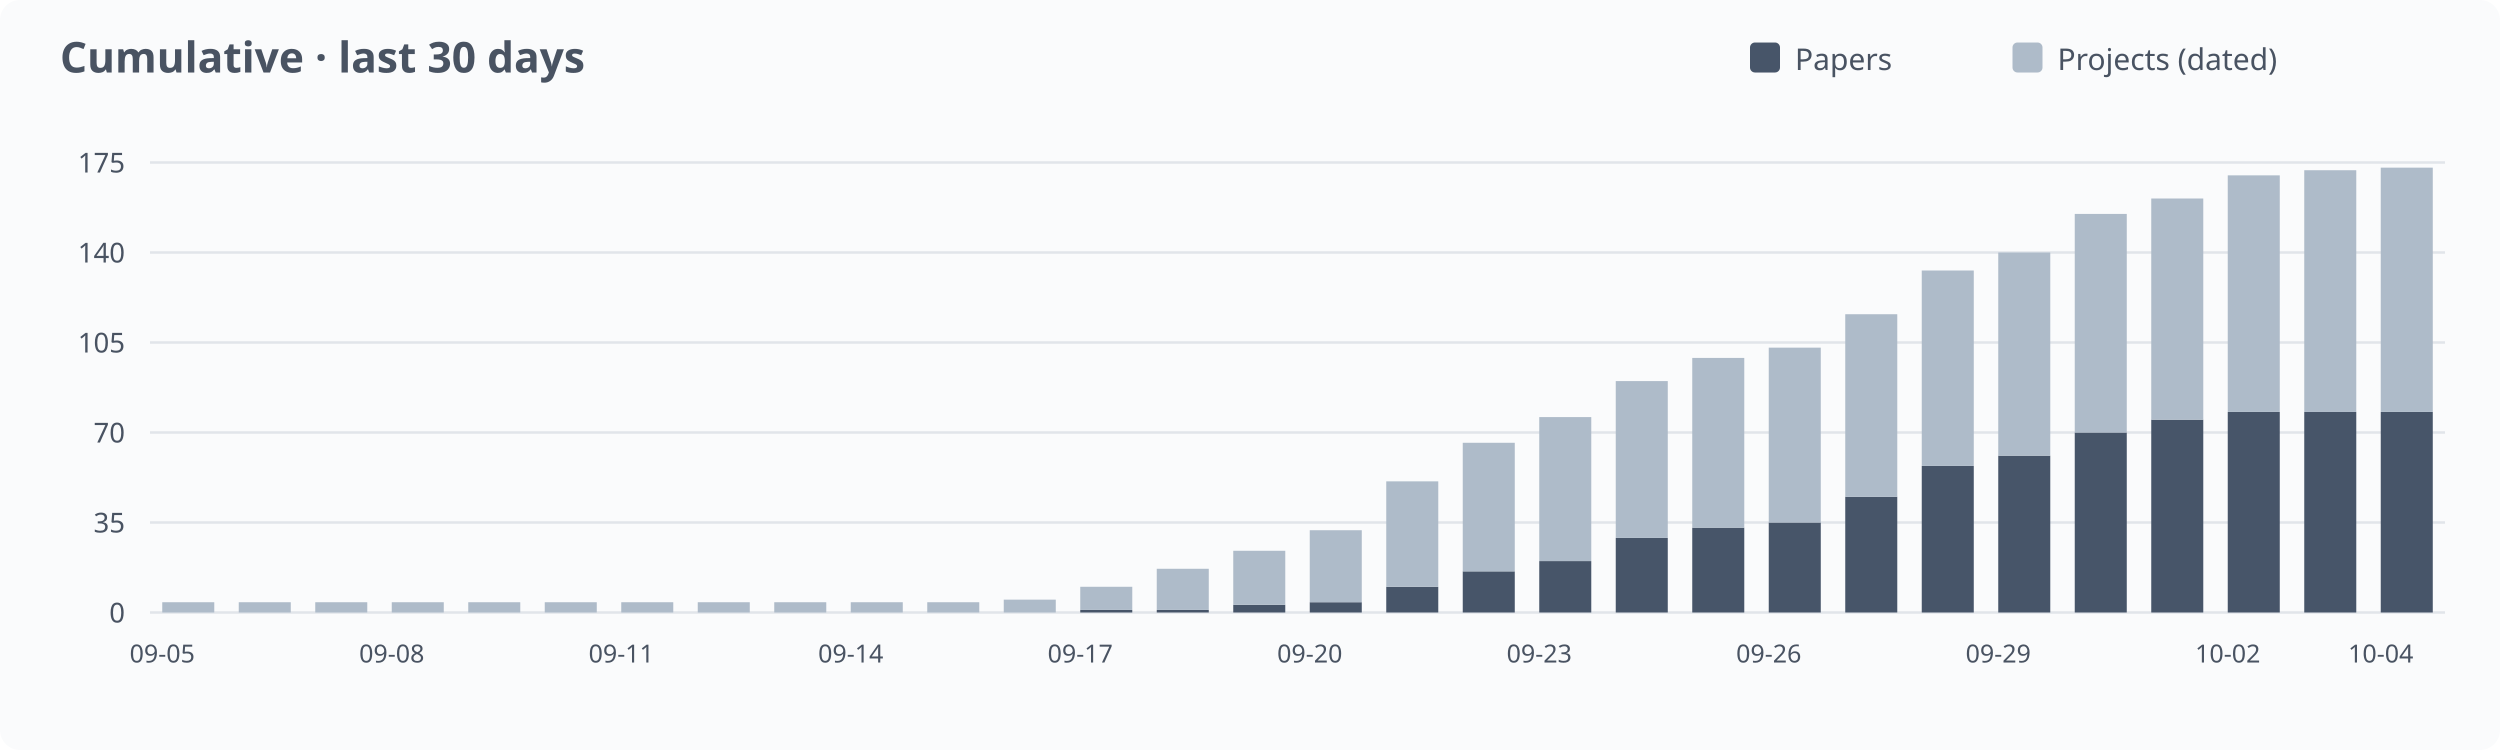
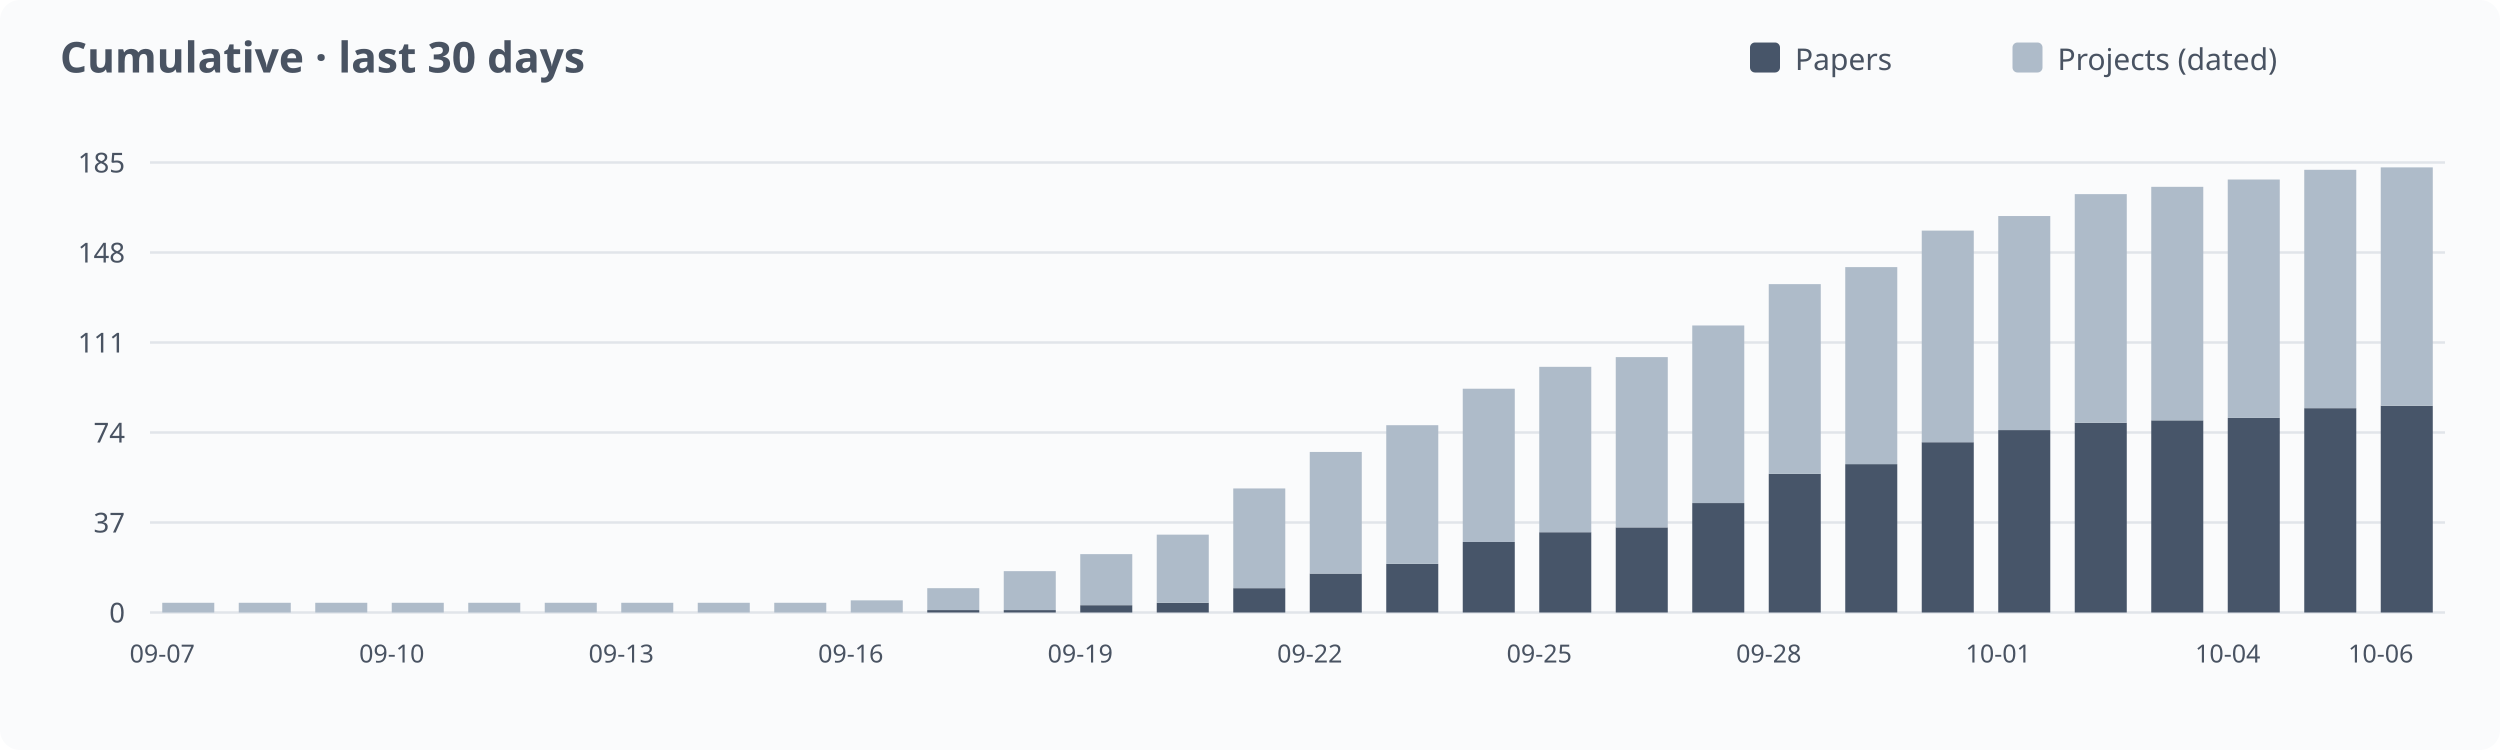
<svg xmlns="http://www.w3.org/2000/svg" width="1000" height="300" viewBox="0 0 1000 300" role="img" aria-labelledby="title desc">
  <rect width="100%" height="100%" rx="8" fill="#fafbfc" />
  <g font-family="system-ui,sans-serif" fill="#495362">
    <text x="24" y="29" font-size="17" font-weight="600">Cumulative · last 30 days</text>
    <rect x="700" y="17" width="12" height="12" rx="2" fill="#475569" />
    <text x="718" y="28" font-size="12">Papers</text>
    <rect x="805" y="17" width="12" height="12" rx="2" fill="#aebbc9" />
    <text x="823" y="28" font-size="12">Projects (dated)</text>
    <path d="M60 245.0H978" stroke="#e1e5ea" />
    <text x="50" y="249.0" text-anchor="end" font-size="11">0</text>
    <path d="M60 209.0H978" stroke="#e1e5ea" />
-     <text x="50" y="213.0" text-anchor="end" font-size="11">35</text>
+     <text x="50" y="213.0" text-anchor="end" font-size="11">37</text>
    <path d="M60 173.0H978" stroke="#e1e5ea" />
-     <text x="50" y="177.0" text-anchor="end" font-size="11">70</text>
+     <text x="50" y="177.0" text-anchor="end" font-size="11">74</text>
    <path d="M60 137.0H978" stroke="#e1e5ea" />
-     <text x="50" y="141.0" text-anchor="end" font-size="11">105</text>
+     <text x="50" y="141.0" text-anchor="end" font-size="11">111</text>
    <path d="M60 101.0H978" stroke="#e1e5ea" />
-     <text x="50" y="105.0" text-anchor="end" font-size="11">140</text>
+     <text x="50" y="105.0" text-anchor="end" font-size="11">148</text>
    <path d="M60 65.0H978" stroke="#e1e5ea" />
-     <text x="50" y="69.0" text-anchor="end" font-size="11">175</text>
+     <text x="50" y="69.0" text-anchor="end" font-size="11">185</text>
    <rect x="64.90" y="245.00" width="20.81" height="0.00" fill="#475569" />
-     <rect x="64.90" y="240.89" width="20.81" height="4.11" fill="#aebbc9" />
-     <text x="64.90" y="265" text-anchor="middle" font-size="10">09-05</text>
+     <rect x="64.90" y="241.11" width="20.81" height="3.89" fill="#aebbc9" />
+     <text x="64.90" y="265" text-anchor="middle" font-size="10">09-07</text>
    <rect x="95.50" y="245.00" width="20.81" height="0.00" fill="#475569" />
-     <rect x="95.50" y="240.89" width="20.81" height="4.11" fill="#aebbc9" />
+     <rect x="95.50" y="241.11" width="20.81" height="3.89" fill="#aebbc9" />
    <rect x="126.10" y="245.00" width="20.81" height="0.00" fill="#475569" />
-     <rect x="126.10" y="240.89" width="20.81" height="4.11" fill="#aebbc9" />
+     <rect x="126.10" y="241.11" width="20.81" height="3.89" fill="#aebbc9" />
    <rect x="156.70" y="245.00" width="20.81" height="0.00" fill="#475569" />
-     <rect x="156.70" y="240.89" width="20.81" height="4.11" fill="#aebbc9" />
-     <text x="156.70" y="265" text-anchor="middle" font-size="10">09-08</text>
+     <rect x="156.70" y="241.11" width="20.81" height="3.89" fill="#aebbc9" />
+     <text x="156.70" y="265" text-anchor="middle" font-size="10">09-10</text>
    <rect x="187.30" y="245.00" width="20.81" height="0.00" fill="#475569" />
-     <rect x="187.30" y="240.89" width="20.81" height="4.11" fill="#aebbc9" />
+     <rect x="187.30" y="241.11" width="20.81" height="3.89" fill="#aebbc9" />
    <rect x="217.90" y="245.00" width="20.81" height="0.00" fill="#475569" />
-     <rect x="217.90" y="240.89" width="20.81" height="4.11" fill="#aebbc9" />
+     <rect x="217.90" y="241.11" width="20.81" height="3.89" fill="#aebbc9" />
    <rect x="248.50" y="245.00" width="20.81" height="0.00" fill="#475569" />
-     <rect x="248.50" y="240.89" width="20.81" height="4.11" fill="#aebbc9" />
-     <text x="248.50" y="265" text-anchor="middle" font-size="10">09-11</text>
+     <rect x="248.50" y="241.11" width="20.81" height="3.89" fill="#aebbc9" />
+     <text x="248.50" y="265" text-anchor="middle" font-size="10">09-13</text>
    <rect x="279.10" y="245.00" width="20.81" height="0.00" fill="#475569" />
-     <rect x="279.10" y="240.89" width="20.81" height="4.11" fill="#aebbc9" />
+     <rect x="279.10" y="241.11" width="20.81" height="3.89" fill="#aebbc9" />
    <rect x="309.70" y="245.00" width="20.81" height="0.00" fill="#475569" />
-     <rect x="309.70" y="240.89" width="20.81" height="4.11" fill="#aebbc9" />
+     <rect x="309.70" y="241.11" width="20.81" height="3.89" fill="#aebbc9" />
    <rect x="340.30" y="245.00" width="20.81" height="0.00" fill="#475569" />
-     <rect x="340.30" y="240.89" width="20.81" height="4.11" fill="#aebbc9" />
-     <text x="340.30" y="265" text-anchor="middle" font-size="10">09-14</text>
-     <rect x="370.90" y="245.00" width="20.81" height="0.00" fill="#475569" />
-     <rect x="370.90" y="240.89" width="20.81" height="4.11" fill="#aebbc9" />
-     <rect x="401.50" y="245.00" width="20.81" height="0.00" fill="#475569" />
-     <rect x="401.50" y="239.86" width="20.81" height="5.14" fill="#aebbc9" />
-     <rect x="432.10" y="243.97" width="20.81" height="1.03" fill="#475569" />
-     <rect x="432.10" y="234.71" width="20.81" height="9.26" fill="#aebbc9" />
-     <text x="432.10" y="265" text-anchor="middle" font-size="10">09-17</text>
-     <rect x="462.70" y="243.97" width="20.81" height="1.03" fill="#475569" />
-     <rect x="462.70" y="227.51" width="20.81" height="16.46" fill="#aebbc9" />
-     <rect x="493.30" y="241.91" width="20.81" height="3.09" fill="#475569" />
-     <rect x="493.30" y="220.31" width="20.81" height="21.60" fill="#aebbc9" />
-     <rect x="523.90" y="240.89" width="20.81" height="4.11" fill="#475569" />
-     <rect x="523.90" y="212.09" width="20.81" height="28.80" fill="#aebbc9" />
-     <text x="523.90" y="265" text-anchor="middle" font-size="10">09-20</text>
-     <rect x="554.50" y="234.71" width="20.81" height="10.29" fill="#475569" />
-     <rect x="554.50" y="192.54" width="20.81" height="42.17" fill="#aebbc9" />
-     <rect x="585.10" y="228.54" width="20.81" height="16.46" fill="#475569" />
-     <rect x="585.10" y="177.11" width="20.81" height="51.43" fill="#aebbc9" />
-     <rect x="615.70" y="224.43" width="20.81" height="20.57" fill="#475569" />
-     <rect x="615.70" y="166.83" width="20.81" height="57.60" fill="#aebbc9" />
-     <text x="615.70" y="265" text-anchor="middle" font-size="10">09-23</text>
-     <rect x="646.30" y="215.17" width="20.81" height="29.83" fill="#475569" />
-     <rect x="646.30" y="152.43" width="20.81" height="62.74" fill="#aebbc9" />
-     <rect x="676.90" y="211.06" width="20.81" height="33.94" fill="#475569" />
-     <rect x="676.90" y="143.17" width="20.81" height="67.89" fill="#aebbc9" />
-     <rect x="707.50" y="209.00" width="20.81" height="36.00" fill="#475569" />
-     <rect x="707.50" y="139.06" width="20.81" height="69.94" fill="#aebbc9" />
-     <text x="707.50" y="265" text-anchor="middle" font-size="10">09-26</text>
-     <rect x="738.10" y="198.71" width="20.81" height="46.29" fill="#475569" />
-     <rect x="738.10" y="125.69" width="20.81" height="73.03" fill="#aebbc9" />
-     <rect x="768.70" y="186.37" width="20.81" height="58.63" fill="#475569" />
-     <rect x="768.70" y="108.20" width="20.81" height="78.17" fill="#aebbc9" />
-     <rect x="799.30" y="182.26" width="20.81" height="62.74" fill="#475569" />
-     <rect x="799.30" y="101.00" width="20.81" height="81.26" fill="#aebbc9" />
-     <text x="799.30" y="265" text-anchor="middle" font-size="10">09-29</text>
-     <rect x="829.90" y="173.00" width="20.81" height="72.00" fill="#475569" />
-     <rect x="829.90" y="85.57" width="20.81" height="87.43" fill="#aebbc9" />
-     <rect x="860.50" y="167.86" width="20.81" height="77.14" fill="#475569" />
-     <rect x="860.50" y="79.40" width="20.81" height="88.46" fill="#aebbc9" />
-     <rect x="891.10" y="164.77" width="20.81" height="80.23" fill="#475569" />
-     <rect x="891.10" y="70.14" width="20.81" height="94.63" fill="#aebbc9" />
-     <text x="891.10" y="265" text-anchor="middle" font-size="10">10-02</text>
-     <rect x="921.70" y="164.77" width="20.81" height="80.23" fill="#475569" />
-     <rect x="921.70" y="68.09" width="20.81" height="96.69" fill="#aebbc9" />
-     <rect x="952.30" y="164.77" width="20.81" height="80.23" fill="#475569" />
-     <rect x="952.30" y="67.06" width="20.81" height="97.71" fill="#aebbc9" />
-     <text x="952.30" y="265" text-anchor="middle" font-size="10">10-04</text>
+     <rect x="340.30" y="240.14" width="20.81" height="4.86" fill="#aebbc9" />
+     <text x="340.30" y="265" text-anchor="middle" font-size="10">09-16</text>
+     <rect x="370.90" y="244.03" width="20.81" height="0.97" fill="#475569" />
+     <rect x="370.90" y="235.27" width="20.81" height="8.76" fill="#aebbc9" />
+     <rect x="401.50" y="244.03" width="20.81" height="0.97" fill="#475569" />
+     <rect x="401.50" y="228.46" width="20.81" height="15.57" fill="#aebbc9" />
+     <rect x="432.10" y="242.08" width="20.81" height="2.92" fill="#475569" />
+     <rect x="432.10" y="221.65" width="20.81" height="20.43" fill="#aebbc9" />
+     <text x="432.10" y="265" text-anchor="middle" font-size="10">09-19</text>
+     <rect x="462.70" y="241.11" width="20.81" height="3.89" fill="#475569" />
+     <rect x="462.70" y="213.86" width="20.81" height="27.24" fill="#aebbc9" />
+     <rect x="493.30" y="235.27" width="20.81" height="9.73" fill="#475569" />
+     <rect x="493.30" y="195.38" width="20.81" height="39.89" fill="#aebbc9" />
+     <rect x="523.90" y="229.43" width="20.81" height="15.57" fill="#475569" />
+     <rect x="523.90" y="180.78" width="20.81" height="48.65" fill="#aebbc9" />
+     <text x="523.90" y="265" text-anchor="middle" font-size="10">09-22</text>
+     <rect x="554.50" y="225.54" width="20.81" height="19.46" fill="#475569" />
+     <rect x="554.50" y="170.08" width="20.81" height="55.46" fill="#aebbc9" />
+     <rect x="585.10" y="216.78" width="20.81" height="28.22" fill="#475569" />
+     <rect x="585.10" y="155.49" width="20.81" height="61.30" fill="#aebbc9" />
+     <rect x="615.70" y="212.89" width="20.81" height="32.11" fill="#475569" />
+     <rect x="615.70" y="146.73" width="20.81" height="66.16" fill="#aebbc9" />
+     <text x="615.70" y="265" text-anchor="middle" font-size="10">09-25</text>
+     <rect x="646.30" y="210.95" width="20.81" height="34.05" fill="#475569" />
+     <rect x="646.30" y="142.84" width="20.81" height="68.11" fill="#aebbc9" />
+     <rect x="676.90" y="201.22" width="20.81" height="43.78" fill="#475569" />
+     <rect x="676.90" y="130.19" width="20.81" height="71.03" fill="#aebbc9" />
+     <rect x="707.50" y="189.54" width="20.81" height="55.46" fill="#475569" />
+     <rect x="707.50" y="113.65" width="20.81" height="75.89" fill="#aebbc9" />
+     <text x="707.50" y="265" text-anchor="middle" font-size="10">09-28</text>
+     <rect x="738.10" y="185.65" width="20.81" height="59.35" fill="#475569" />
+     <rect x="738.10" y="106.84" width="20.81" height="78.81" fill="#aebbc9" />
+     <rect x="768.70" y="176.89" width="20.81" height="68.11" fill="#475569" />
+     <rect x="768.70" y="92.24" width="20.81" height="84.65" fill="#aebbc9" />
+     <rect x="799.30" y="172.03" width="20.81" height="72.97" fill="#475569" />
+     <rect x="799.30" y="86.41" width="20.81" height="85.62" fill="#aebbc9" />
+     <text x="799.30" y="265" text-anchor="middle" font-size="10">10-01</text>
+     <rect x="829.90" y="169.11" width="20.81" height="75.89" fill="#475569" />
+     <rect x="829.90" y="77.65" width="20.81" height="91.46" fill="#aebbc9" />
+     <rect x="860.50" y="168.14" width="20.81" height="76.86" fill="#475569" />
+     <rect x="860.50" y="74.73" width="20.81" height="93.41" fill="#aebbc9" />
+     <rect x="891.10" y="167.16" width="20.81" height="77.84" fill="#475569" />
+     <rect x="891.10" y="71.81" width="20.81" height="95.35" fill="#aebbc9" />
+     <text x="891.10" y="265" text-anchor="middle" font-size="10">10-04</text>
+     <rect x="921.70" y="163.27" width="20.81" height="81.73" fill="#475569" />
+     <rect x="921.70" y="67.92" width="20.81" height="95.35" fill="#aebbc9" />
+     <rect x="952.30" y="162.30" width="20.81" height="82.70" fill="#475569" />
+     <rect x="952.30" y="66.95" width="20.81" height="95.35" fill="#aebbc9" />
+     <text x="952.30" y="265" text-anchor="middle" font-size="10">10-06</text>
  </g>
</svg>
